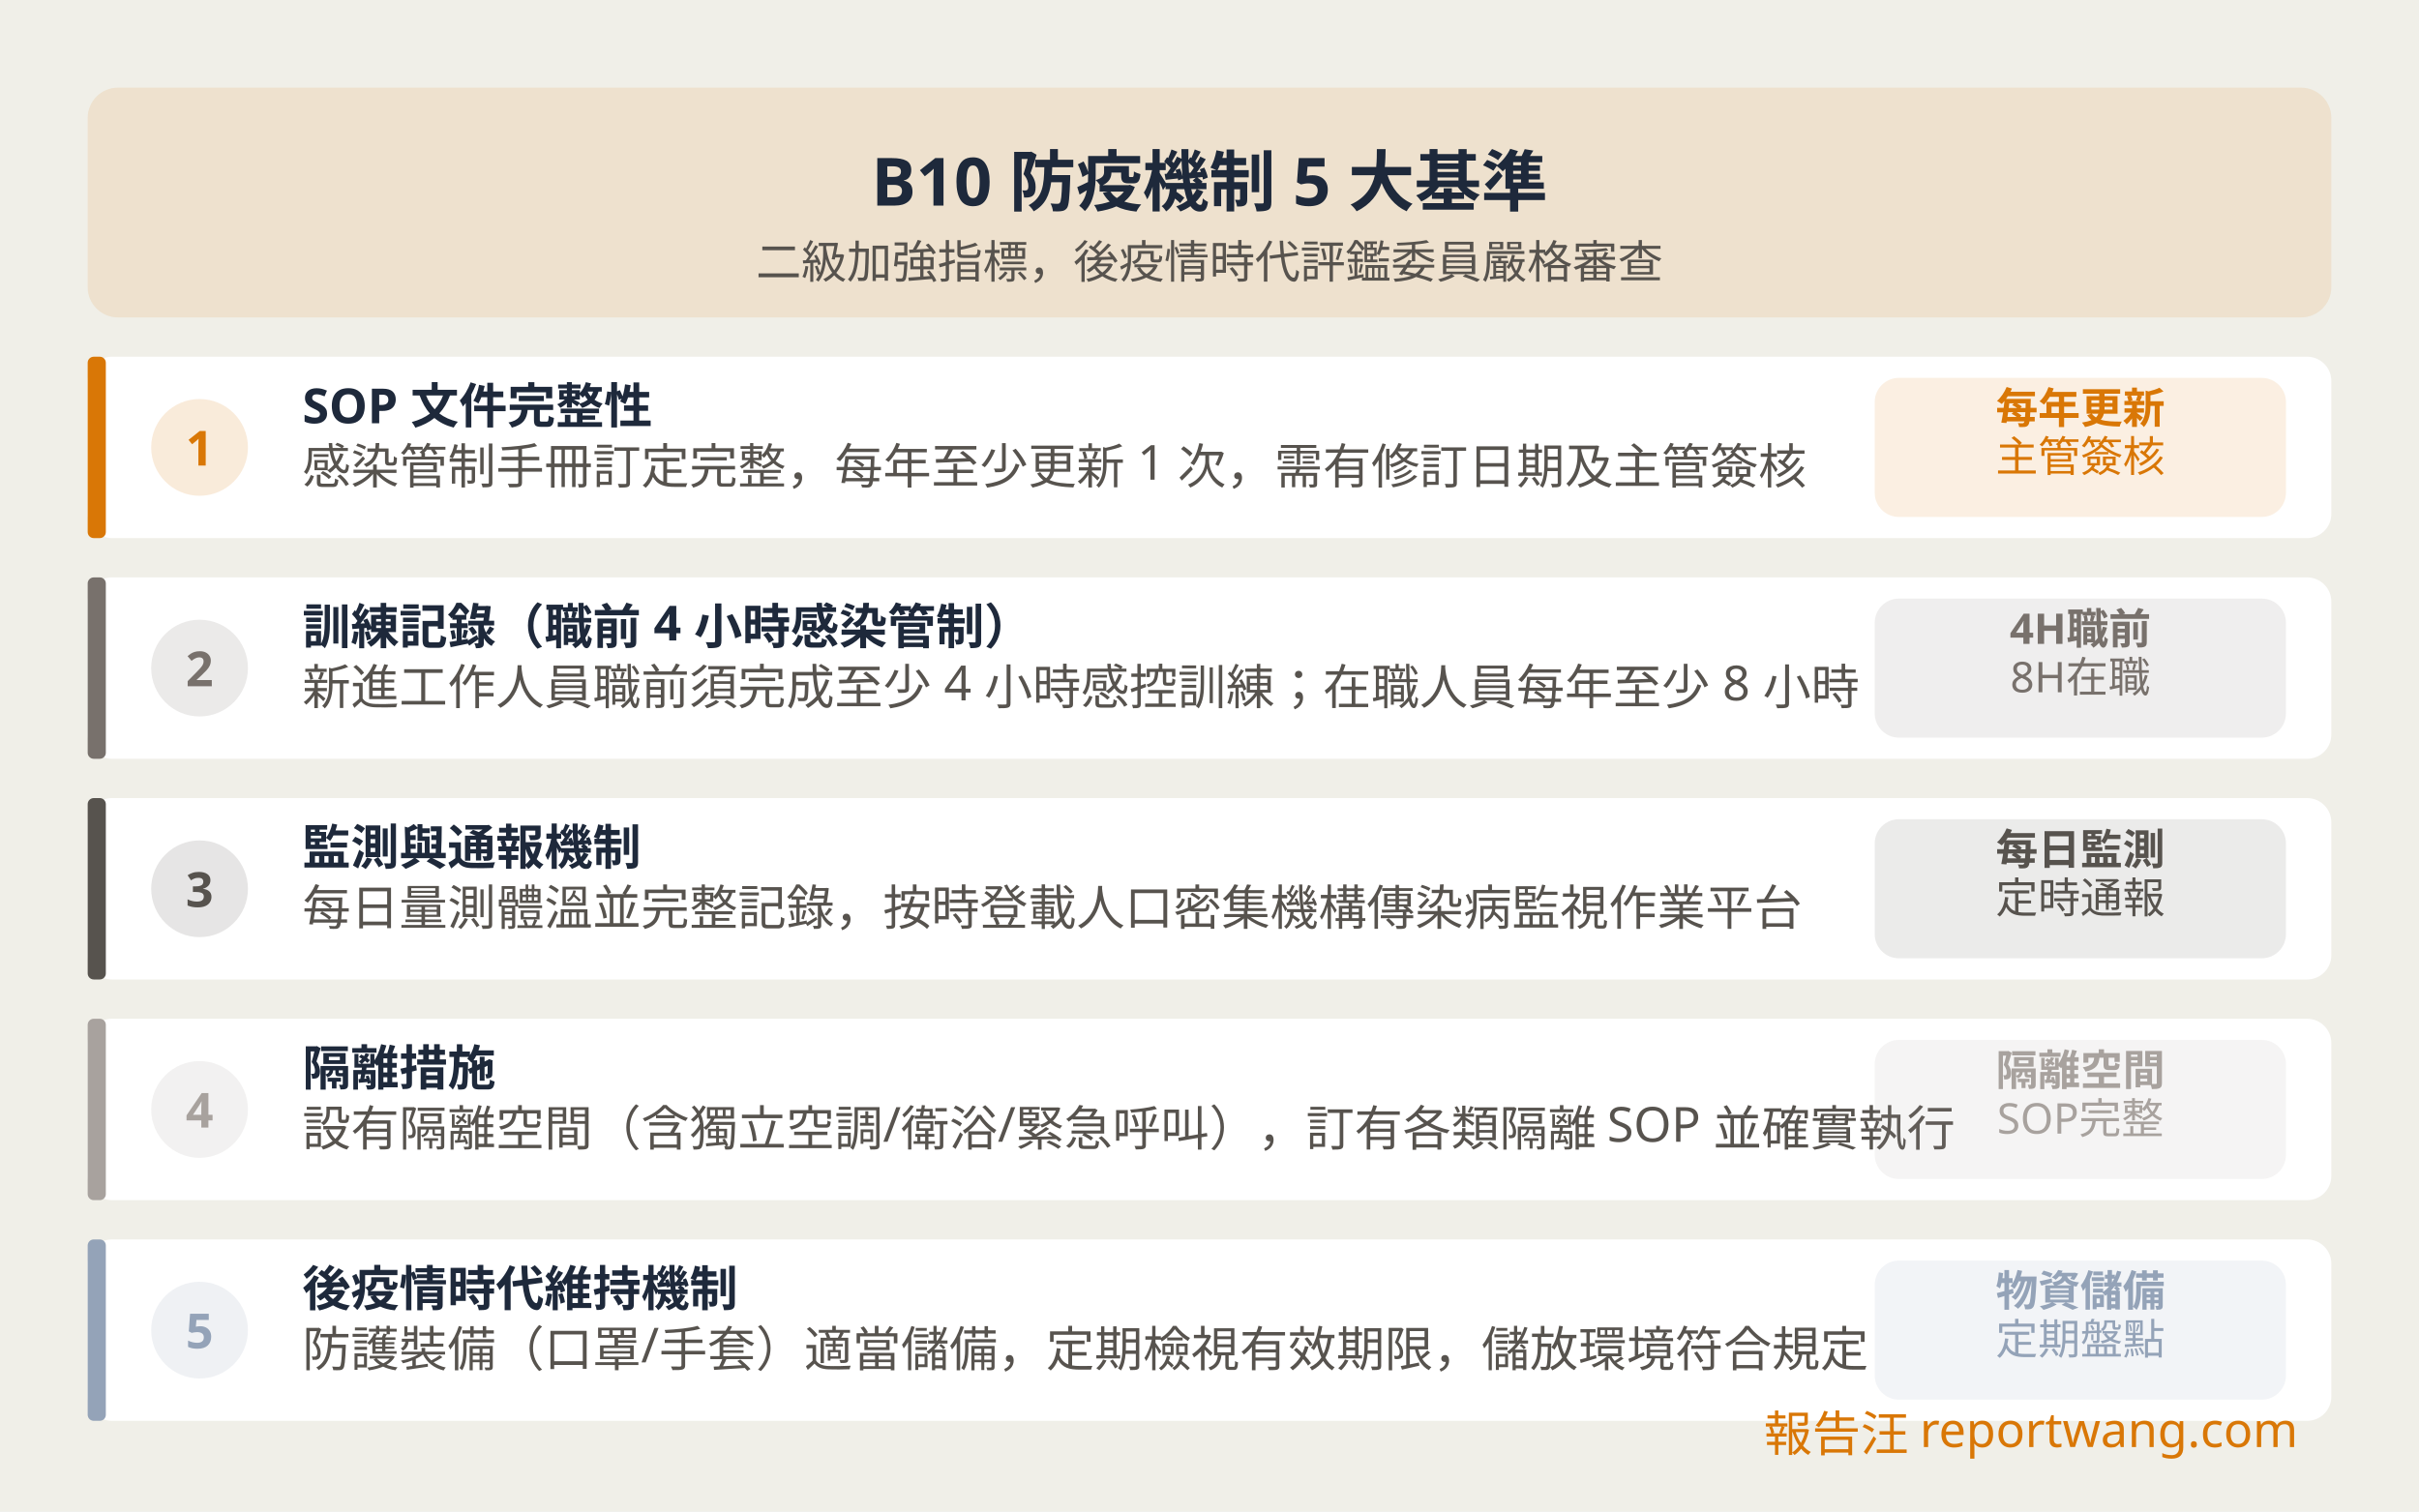
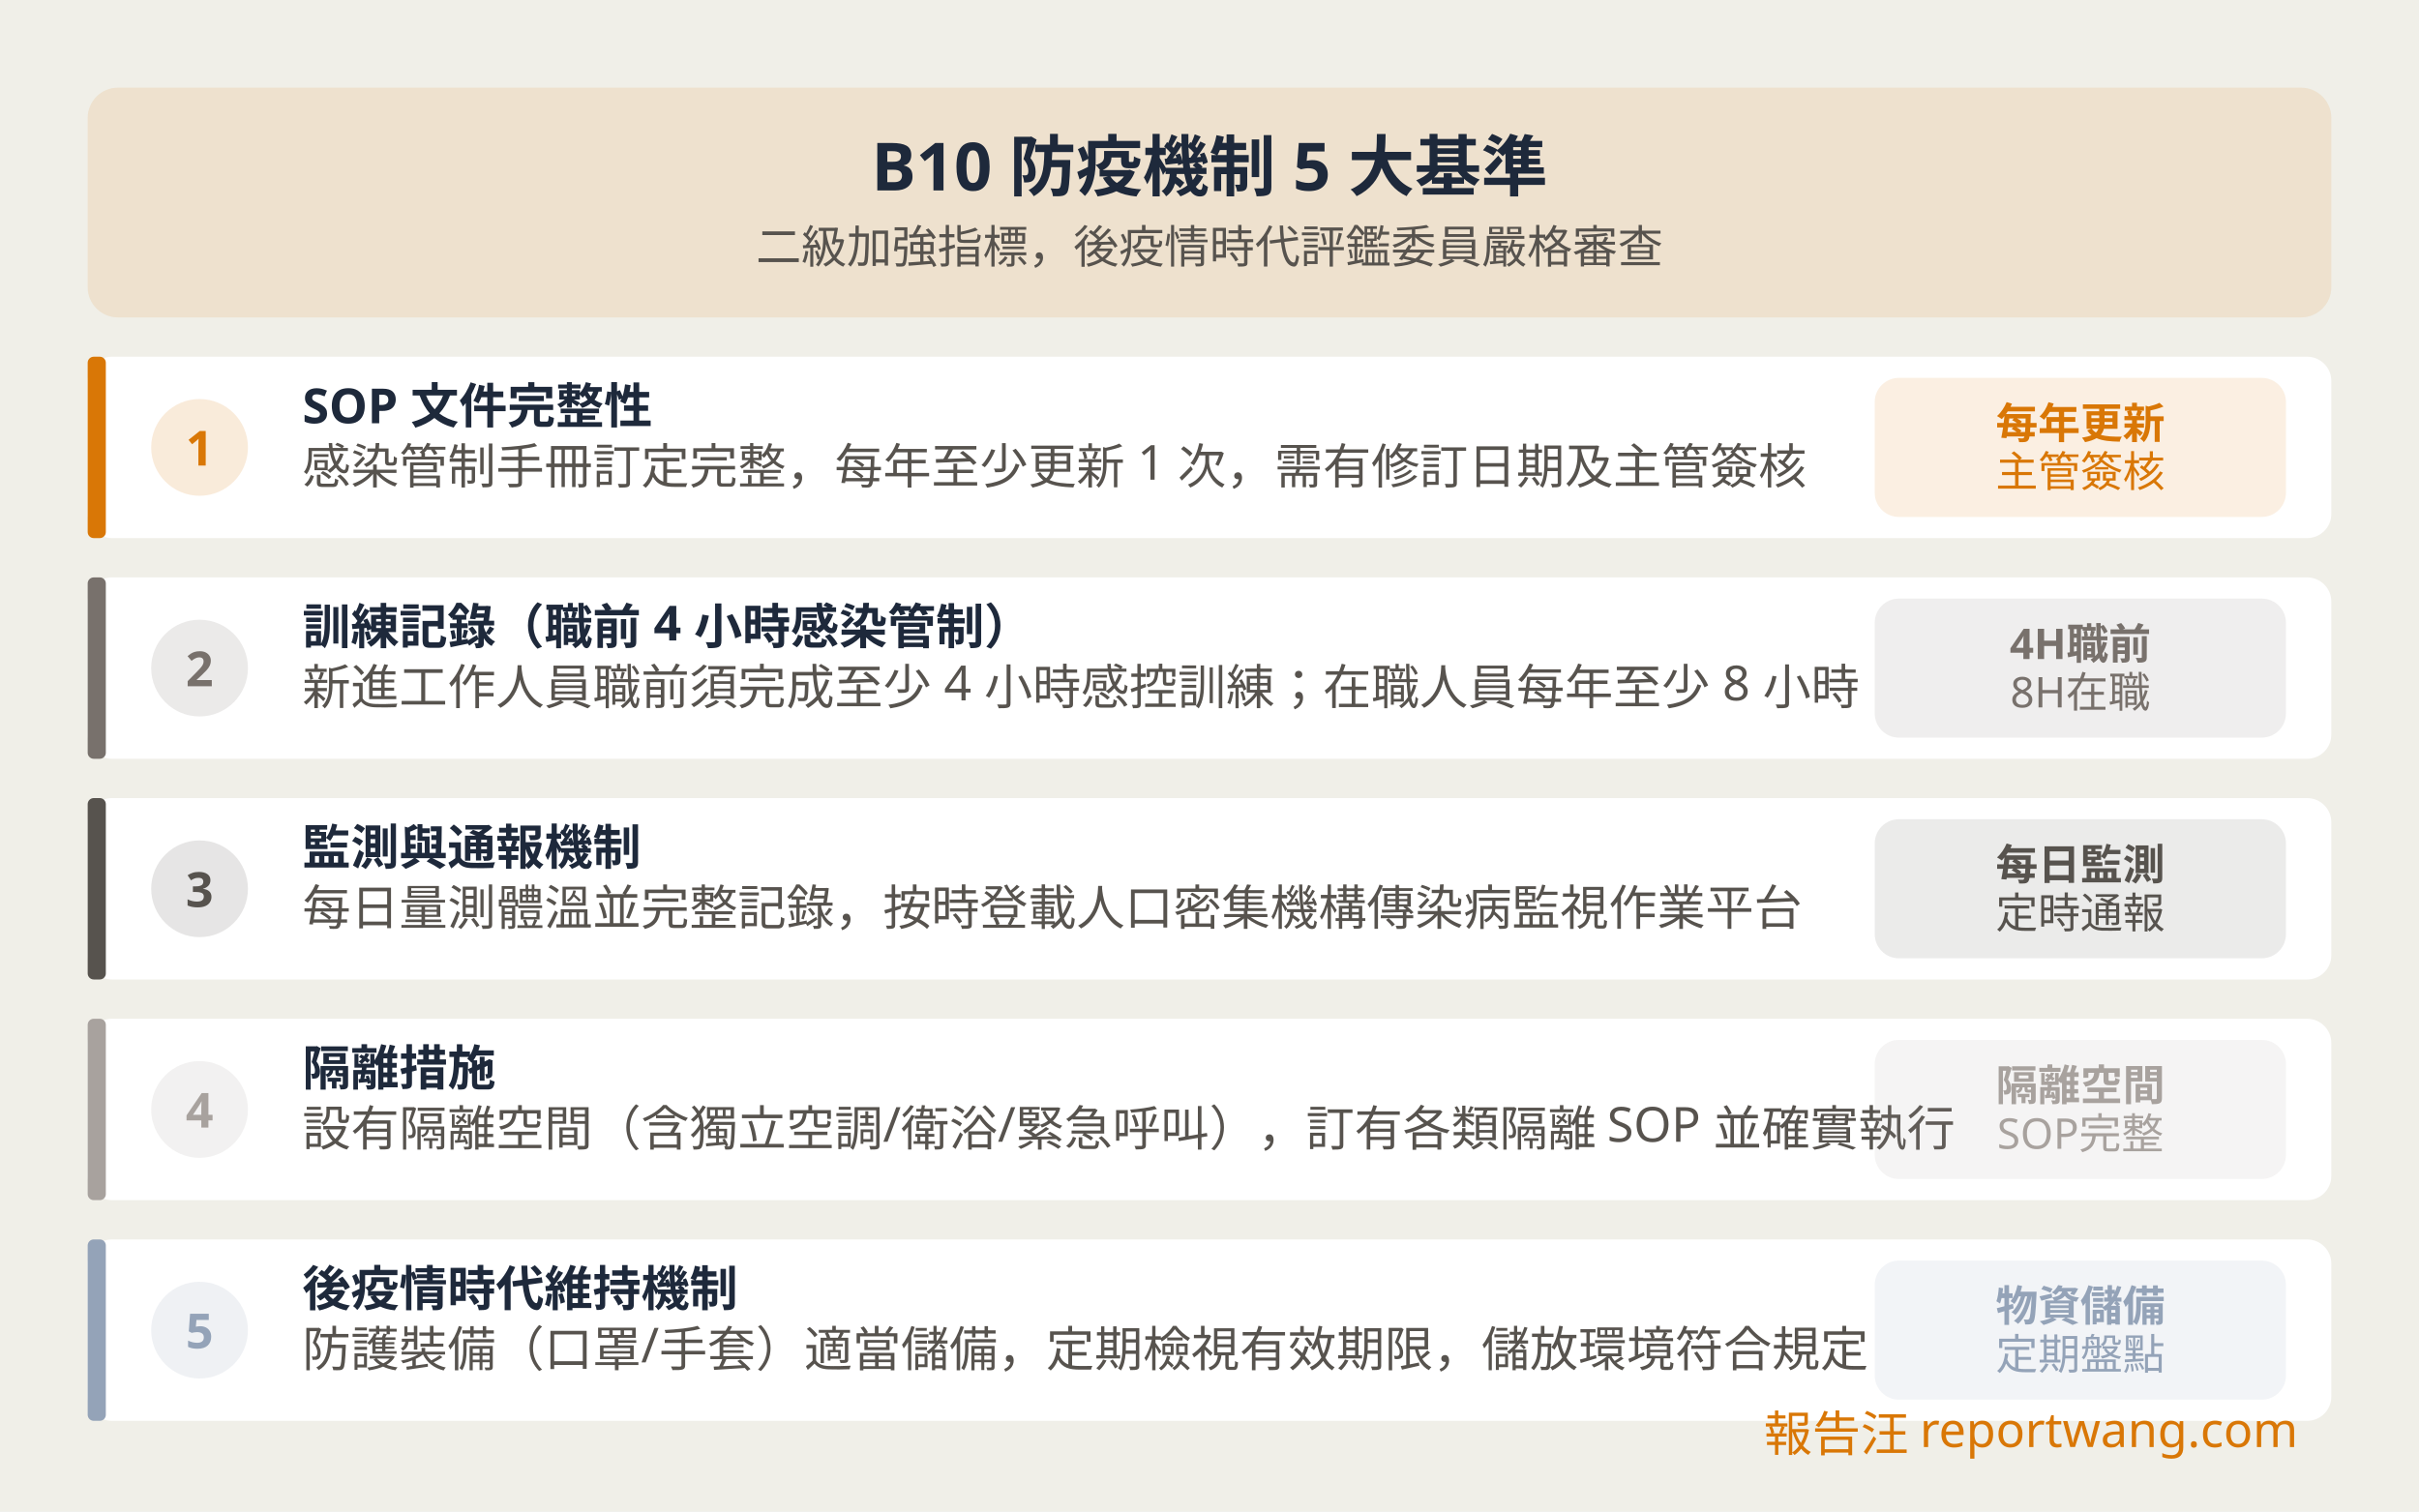
<svg xmlns="http://www.w3.org/2000/svg" width="800" height="500" viewBox="0 0 800 500" font-family="'Noto Sans TC', sans-serif">
  <rect width="800" height="500" fill="#f0efe8" />
  <rect x="29" y="29" width="742" height="76" rx="10" fill="#d97706" opacity="0.12" />
-   <text x="400" y="68" font-size="22" fill="#1e293b" font-weight="700" text-anchor="middle">B10 防疫機制 5 大基準</text>
-   <text x="400" y="92" font-size="15" fill="#57534e" text-anchor="middle">二級加強指標，後疫情時代評鑑委員嚴格審查</text>
+   <text x="400" y="63" font-size="22" fill="#1e293b" font-weight="700" text-anchor="middle">B10 防疫機制 5 大基準</text>
+   <text x="400" y="87" font-size="15" fill="#57534e" text-anchor="middle">二級加強指標，後疫情時代評鑑委員嚴格審查</text>
  <rect x="29" y="118" width="742" height="60" rx="8" fill="#ffffff" />
  <rect x="29" y="118" width="6" height="60" rx="2" fill="#d97706" />
  <circle cx="66" cy="148" r="16" fill="#d97706" opacity="0.15" />
  <text x="66" y="154" font-size="16" fill="#d97706" font-weight="700" text-anchor="middle">1</text>
  <text x="100" y="140" font-size="16" fill="#1e293b" font-weight="700">SOP 文件完整性</text>
  <text x="100" y="160" font-size="16" fill="#57534e">感染管制手冊訂定完整，每年至少更新 1 次，需有修訂日期及主管簽核</text>
  <rect x="620" y="125" width="136" height="46" rx="8" fill="#d97706" opacity="0.12" />
-   <text x="688" y="140" font-size="14" fill="#d97706" font-weight="700" text-anchor="middle">每年更新</text>
-   <text x="688" y="156" font-size="14" fill="#d97706" text-anchor="middle">主管簽核</text>
+   <text x="688" y="145" font-size="14" fill="#d97706" font-weight="700" text-anchor="middle">每年更新</text>
+   <text x="688" y="161" font-size="14" fill="#d97706" text-anchor="middle">主管簽核</text>
  <rect x="29" y="191" width="742" height="60" rx="8" fill="#ffffff" />
  <rect x="29" y="191" width="6" height="60" rx="2" fill="#78716c" />
  <circle cx="66" cy="221" r="16" fill="#78716c" opacity="0.15" />
  <text x="66" y="227" font-size="16" fill="#78716c" font-weight="700" text-anchor="middle">2</text>
  <text x="100" y="213" font-size="16" fill="#1e293b" font-weight="700">訓練記錄（職前 4 小時感染管制）</text>
  <text x="100" y="233" font-size="16" fill="#57534e">新進工作人員職前須完成至少 4 小時感控訓練；在職人員每年至少 8 小時</text>
  <rect x="620" y="198" width="136" height="46" rx="8" fill="#78716c" opacity="0.12" />
-   <text x="688" y="213" font-size="14" fill="#78716c" font-weight="700" text-anchor="middle">4H職前</text>
-   <text x="688" y="229" font-size="14" fill="#78716c" text-anchor="middle">8H在職</text>
+   <text x="688" y="218" font-size="14" fill="#78716c" font-weight="700" text-anchor="middle">4H職前</text>
+   <text x="688" y="234" font-size="14" fill="#78716c" text-anchor="middle">8H在職</text>
  <rect x="29" y="264" width="742" height="60" rx="8" fill="#ffffff" />
  <rect x="29" y="264" width="6" height="60" rx="2" fill="#57534e" />
  <circle cx="66" cy="294" r="16" fill="#57534e" opacity="0.15" />
  <text x="66" y="300" font-size="16" fill="#57534e" font-weight="700" text-anchor="middle">3</text>
  <text x="100" y="286" font-size="16" fill="#1e293b" font-weight="700">監測與通報機制</text>
  <text x="100" y="306" font-size="16" fill="#57534e">每日量測體溫並完整記錄，按時登載人口密集機構傳染病監視作業平台</text>
  <rect x="620" y="271" width="136" height="46" rx="8" fill="#57534e" opacity="0.12" />
-   <text x="688" y="286" font-size="14" fill="#57534e" font-weight="700" text-anchor="middle">每日監測</text>
-   <text x="688" y="302" font-size="14" fill="#57534e" text-anchor="middle">定時通報</text>
+   <text x="688" y="291" font-size="14" fill="#57534e" font-weight="700" text-anchor="middle">每日監測</text>
+   <text x="688" y="307" font-size="14" fill="#57534e" text-anchor="middle">定時通報</text>
  <rect x="29" y="337" width="742" height="60" rx="8" fill="#ffffff" />
  <rect x="29" y="337" width="6" height="60" rx="2" fill="#a8a29e" />
  <circle cx="66" cy="367" r="16" fill="#a8a29e" opacity="0.15" />
  <text x="66" y="373" font-size="16" fill="#a8a29e" font-weight="700" text-anchor="middle">4</text>
  <text x="100" y="359" font-size="16" fill="#1e293b" font-weight="700">隔離措施</text>
  <text x="100" y="379" font-size="16" fill="#57534e">設有隔離空間（含獨立空調/衛浴/緊急呼叫），訂有各類隔離 SOP 並確實執行</text>
  <rect x="620" y="344" width="136" height="46" rx="8" fill="#a8a29e" opacity="0.12" />
-   <text x="688" y="359" font-size="14" fill="#a8a29e" font-weight="700" text-anchor="middle">隔離空間</text>
-   <text x="688" y="375" font-size="14" fill="#a8a29e" text-anchor="middle">SOP完整</text>
+   <text x="688" y="364" font-size="14" fill="#a8a29e" font-weight="700" text-anchor="middle">隔離空間</text>
+   <text x="688" y="380" font-size="14" fill="#a8a29e" text-anchor="middle">SOP完整</text>
  <rect x="29" y="410" width="742" height="60" rx="8" fill="#ffffff" />
  <rect x="29" y="410" width="6" height="60" rx="2" fill="#94a3b8" />
  <circle cx="66" cy="440" r="16" fill="#94a3b8" opacity="0.15" />
  <text x="66" y="446" font-size="16" fill="#94a3b8" font-weight="700" text-anchor="middle">5</text>
  <text x="100" y="432" font-size="16" fill="#1e293b" font-weight="700">後疫情時代維持機制</text>
  <text x="100" y="452" font-size="16" fill="#57534e">防護裝備（口罩/手套）適當儲備，定期檢視有效期限，儲放環境符合規定</text>
  <rect x="620" y="417" width="136" height="46" rx="8" fill="#94a3b8" opacity="0.12" />
-   <text x="688" y="432" font-size="14" fill="#94a3b8" font-weight="700" text-anchor="middle">物資儲備</text>
-   <text x="688" y="448" font-size="14" fill="#94a3b8" text-anchor="middle">定期盤點</text>
+   <text x="688" y="437" font-size="14" fill="#94a3b8" font-weight="700" text-anchor="middle">物資儲備</text>
+   <text x="688" y="453" font-size="14" fill="#94a3b8" text-anchor="middle">定期盤點</text>
  <text x="760" y="480" font-size="16" fill="#d97706" text-anchor="end" font-weight="400">報告汪 reportwang.com</text>
</svg>
